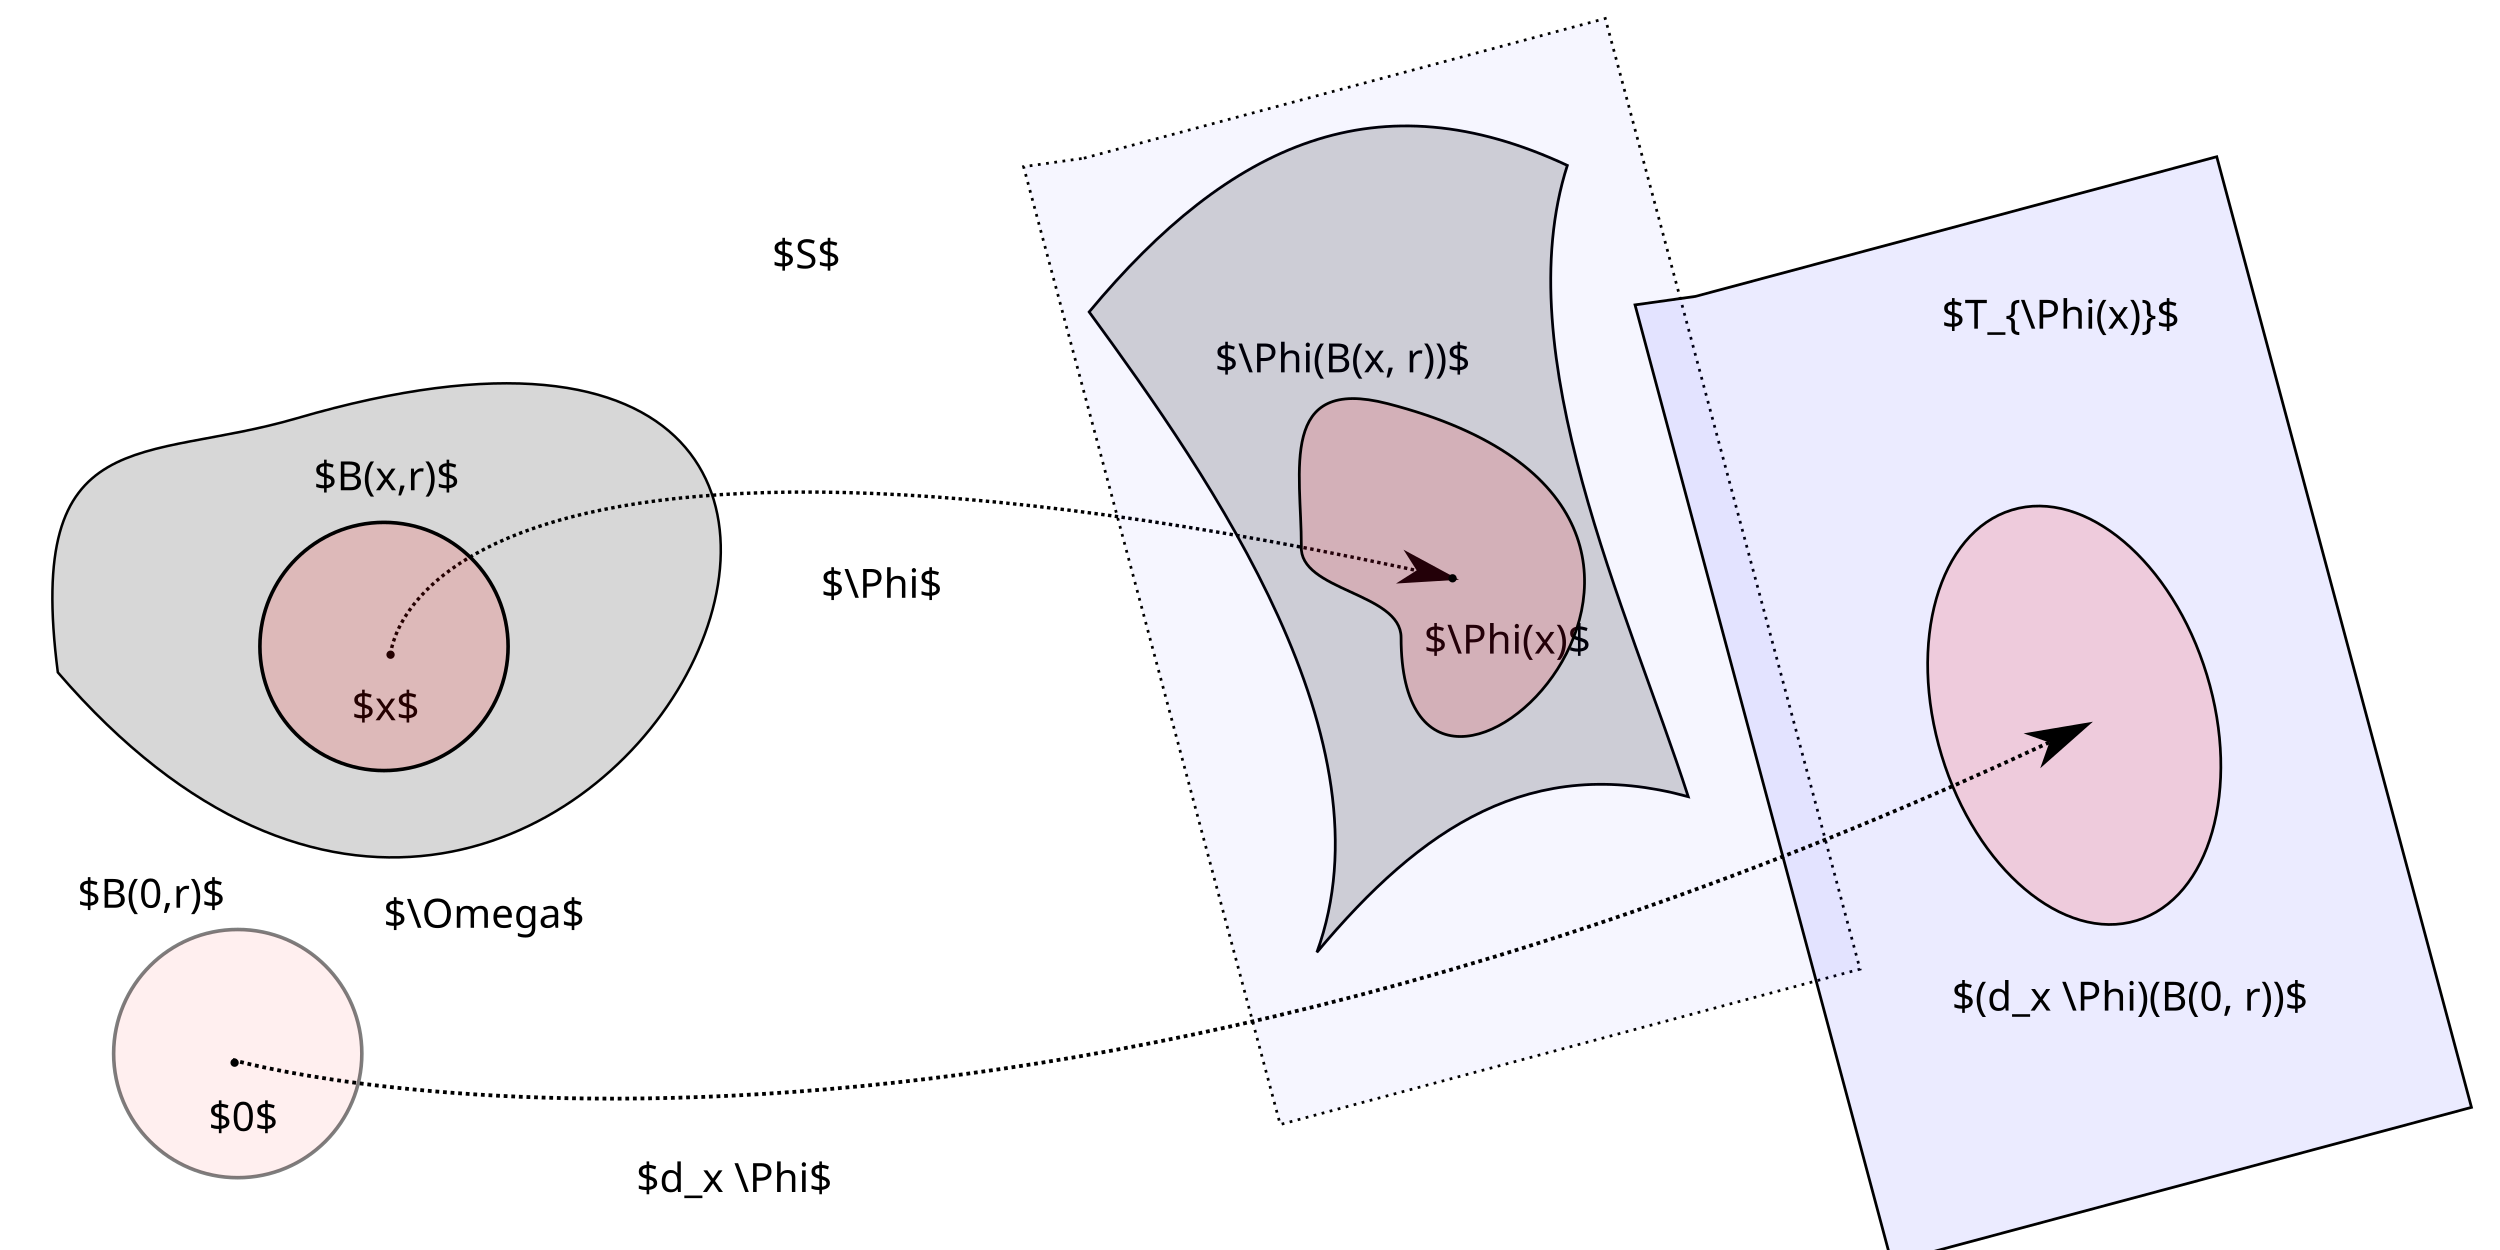
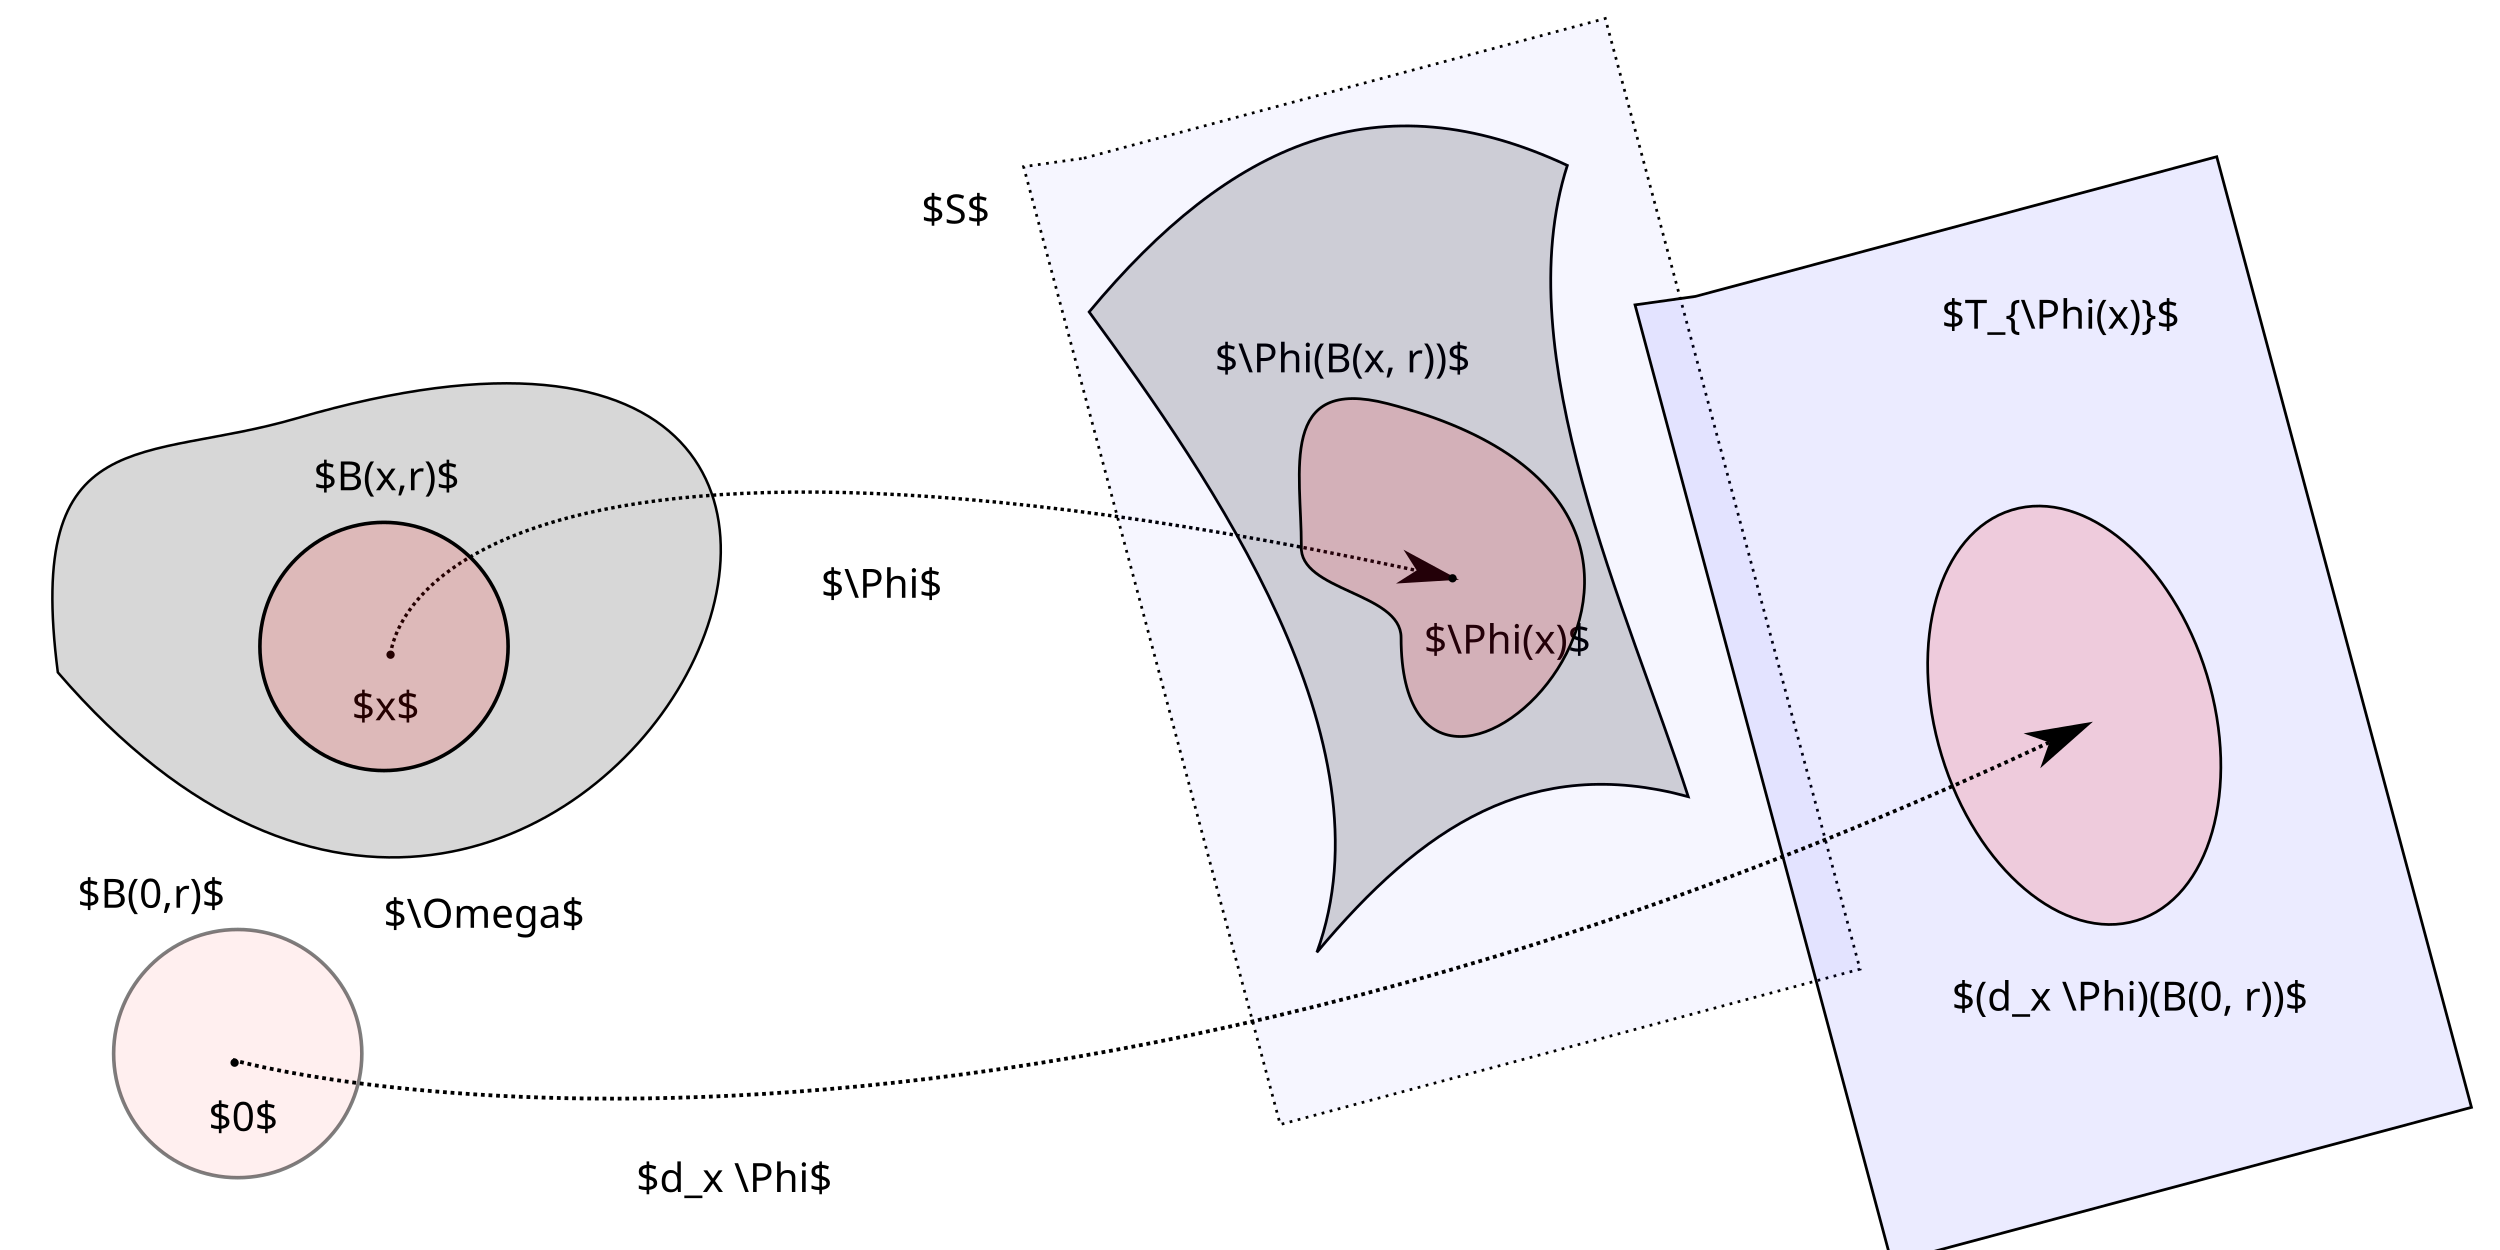
<svg xmlns="http://www.w3.org/2000/svg" width="240mm" height="120mm" viewBox="0 0 240 120" version="1.1" id="svg8">
  <defs id="defs2">
    <marker style="overflow:visible;" id="Arrow1Lend" refX="0.0" refY="0.0" orient="auto">
      <path transform="scale(0.8) rotate(180) translate(12.5,0)" style="fill-rule:evenodd;fill:context-stroke;stroke:context-stroke;stroke-width:1.0pt;" d="M 0.0,0.0 L 5.0,-5.0 L -12.5,0.0 L 5.0,5.0 L 0.0,0.0 z " id="path5764" />
    </marker>
  </defs>
  <g id="layer2">
    <path style="fill:#000000;stroke:#000000;stroke-width:0.265px;stroke-linecap:butt;stroke-linejoin:miter;stroke-opacity:1;fill-opacity:0.165" d="m 150.464,192.88 c -5.832,18.181 5.795,42.666 11.608,60.599 -15.097,-4.116 -25.561,2.881 -35.652,14.945 7.375,-20.256 -9.969,-45.208 -21.862,-61.479 13.642,-16.403 27.804,-22.519 45.906,-14.065 z" id="path56601" transform="translate(0,-177)" />
  </g>
  <g id="layer1" transform="translate(0,-177)">
    <path style="fill:#000000;stroke:#000000;stroke-width:0.243px;stroke-linecap:butt;stroke-linejoin:miter;stroke-opacity:0.996;fill-opacity:0.16" d="M 5.551,241.548 C 2.419,217.288 13.777,221.458 28.463,217.163 107.561,194.029 55.696,299.833 5.551,241.548 Z" id="path856" />
    <text xml:space="preserve" style="font-size:3.881px;line-height:1.25;font-family:sans-serif;-inkscape-font-specification:'sans-serif, Normal';stroke-width:0.265" x="30.125" y="224.067" id="text2665">
      <tspan id="tspan2663" style="stroke-width:0.265" x="30.125" y="224.067">$B(x,r)$</tspan>
    </text>
    <ellipse style="opacity:0;fill:#000000;fill-opacity:1;stroke:#9f00a1;stroke-width:1;stroke-opacity:1" id="path4313" cx="42.632" cy="240.73" rx="6.334" ry="4.548" />
    <text xml:space="preserve" style="font-size:3.881px;line-height:1.25;font-family:sans-serif;-inkscape-font-specification:'sans-serif, Normal';stroke-width:0.265" x="36.828" y="266.067" id="text1711">
      <tspan id="tspan1709" style="stroke-width:0.265" x="36.828" y="266.067">$\Omega$</tspan>
    </text>
-     <text xml:space="preserve" style="font-size:3.881px;line-height:1.25;font-family:sans-serif;-inkscape-font-specification:'sans-serif, Normal';stroke-width:0.265" x="74.124" y="202.767" id="text2411">
-       <tspan id="tspan2409" style="stroke-width:0.265" x="74.124" y="202.767">$S$</tspan>
+     <text xml:space="preserve" style="font-size:3.881px;line-height:1.25;font-family:sans-serif;-inkscape-font-specification:'sans-serif, Normal';stroke-width:0.265" x="88.459" y="198.454" id="text2411">
+       <tspan id="tspan2409" style="stroke-width:0.265" x="88.459" y="198.454">$S$</tspan>
    </text>
    <path style="fill:none;stroke:#000000;stroke-width:0.328;stroke-linecap:butt;stroke-linejoin:miter;stroke-miterlimit:4;stroke-dasharray:0.328, 0.328;stroke-dashoffset:0;stroke-opacity:1;marker-end:url(#Arrow1Lend)" d="m 37.493,239.852 c 0,0 1.607,-29.565 101.951,-7.335" id="path5407" />
    <text xml:space="preserve" style="font-size:3.881px;line-height:1.25;font-family:sans-serif;-inkscape-font-specification:'sans-serif, Normal';stroke-width:0.265" x="78.823" y="234.386" id="text12605">
      <tspan id="tspan12603" style="stroke-width:0.265" x="78.823" y="234.386">$\Phi$</tspan>
    </text>
    <circle id="path10804" style="fill:#000000;stroke:none;stroke-width:0.265" cx="37.493" cy="239.852" r="0.397" />
    <text xml:space="preserve" style="font-size:3.881px;line-height:1.25;font-family:sans-serif;-inkscape-font-specification:'sans-serif, Normal';stroke-width:0.265" x="33.778" y="246.143" id="text12798">
      <tspan id="tspan12796" style="stroke-width:0.265" x="33.778" y="246.143">$x$</tspan>
    </text>
    <text xml:space="preserve" style="font-size:3.881px;line-height:1.25;font-family:sans-serif;-inkscape-font-specification:'sans-serif, Normal';stroke-width:0.265" x="116.641" y="212.741" id="text13657">
      <tspan id="tspan13655" style="stroke-width:0.265" x="116.641" y="212.741">$\Phi(B(x, r))$</tspan>
    </text>
    <text xml:space="preserve" style="font-size:3.881px;line-height:1.25;font-family:sans-serif;-inkscape-font-specification:'sans-serif, Normal';stroke-width:0.265" x="136.706" y="239.748" id="text15074">
      <tspan id="tspan15072" style="stroke-width:0.265" x="136.706" y="239.748">$\Phi(x)$</tspan>
    </text>
    <path style="fill:#0000ff;fill-opacity:0.038;stroke:#000000;stroke-width:0.265;stroke-linecap:butt;stroke-linejoin:miter;stroke-opacity:1;stroke-miterlimit:4;stroke-dasharray:0.265, 0.53;stroke-dashoffset:0" d="m 104.052,192.188 50.056,-13.413 24.454,91.263 -55.659,14.914 -24.639,-91.952 z" id="path15756" />
    <path style="fill:#0000ff;fill-opacity:0.079;stroke:#000000;stroke-width:0.265px;stroke-linecap:butt;stroke-linejoin:miter;stroke-opacity:1" d="m 162.751,205.457 50.056,-13.413 24.454,91.263 -55.659,14.914 -24.639,-91.952 z" id="path15756-3" />
    <circle style="opacity:1;fill:#ff0000;fill-opacity:0.142;stroke:#000000;stroke-width:0.347;stroke-opacity:1" id="path4325" cx="36.864" cy="239.062" r="11.914" />
    <circle style="fill:#f60000;fill-opacity:0.065;stroke:#000000;stroke-width:0.347;stroke-opacity:0.507;opacity:1" id="path4325-6" cx="22.823" cy="278.145" r="11.914" />
    <path style="fill:#f60000;fill-opacity:0.142;stroke:#000000;stroke-width:0.265px;stroke-linecap:butt;stroke-linejoin:miter;stroke-opacity:1" d="m 124.927,229.417 c 0.018,-7.133 -2.257,-16.388 8.287,-13.667 41.765,10.778 1.289,49.702 1.289,22.454 0,-4.332 -9.829,-4.462 -9.576,-8.786 z" id="path5284" />
    <circle id="path22554" style="fill:#000000;stroke:none;stroke-width:0.265" cx="139.444" cy="232.517" r="0.397" />
    <ellipse style="fill:#ff0000;fill-opacity:0.14;stroke:#000000;stroke-width:0.26;stroke-miterlimit:4;stroke-dasharray:none;stroke-dashoffset:0" id="path23074" cx="119.018" cy="292.983" rx="13.306" ry="20.598" transform="rotate(-16.91876)" />
    <text xml:space="preserve" style="font-size:3.881px;line-height:1.25;font-family:sans-serif;-inkscape-font-specification:'sans-serif, Normal';stroke-width:0.265" x="7.45" y="264.146" id="text30679">
      <tspan id="tspan30677" style="stroke-width:0.265" x="7.45" y="264.146">$B(0,r)$</tspan>
    </text>
    <circle id="path30794" style="fill:#000000;stroke:none;stroke-width:0.265" cx="22.522" cy="279.02" r="0.397" />
    <path style="fill:none;stroke:#000000;stroke-width:0.365;stroke-linecap:butt;stroke-linejoin:miter;stroke-miterlimit:4;stroke-dasharray:0.365, 0.365;stroke-dashoffset:0;stroke-opacity:1;marker-end:url(#Arrow1Lend)" d="m 22.346,278.753 c 0,0 68.998,19.845 177.932,-32.163" id="path30829" />
    <text xml:space="preserve" style="font-size:3.881px;line-height:1.25;font-family:sans-serif;-inkscape-font-specification:'sans-serif, Normal';stroke-width:0.265" x="61.089" y="291.43" id="text33957">
      <tspan id="tspan33955" style="stroke-width:0.265" x="61.089" y="291.43">$d_x \Phi$</tspan>
    </text>
    <text xml:space="preserve" style="font-size:3.881px;line-height:1.25;font-family:sans-serif;-inkscape-font-specification:'sans-serif, Normal';stroke-width:0.265" x="20.029" y="285.572" id="text36933">
      <tspan id="tspan36931" style="stroke-width:0.265" x="20.029" y="285.572">$0$</tspan>
    </text>
    <text xml:space="preserve" style="font-size:3.881px;line-height:1.25;font-family:sans-serif;-inkscape-font-specification:'sans-serif, Normal';stroke-width:0.265" x="186.406" y="208.553" id="text43573">
      <tspan id="tspan43571" style="stroke-width:0.265" x="186.406" y="208.553">$T_{\Phi(x)}$</tspan>
    </text>
    <text xml:space="preserve" style="font-size:3.881px;line-height:1.25;font-family:sans-serif;-inkscape-font-specification:'sans-serif, Normal';stroke-width:0.265" x="187.385" y="274.018" id="text54222">
      <tspan id="tspan54220" style="stroke-width:0.265" x="187.385" y="274.018">$(d_x \Phi)(B(0, r))$</tspan>
    </text>
  </g>
</svg>
